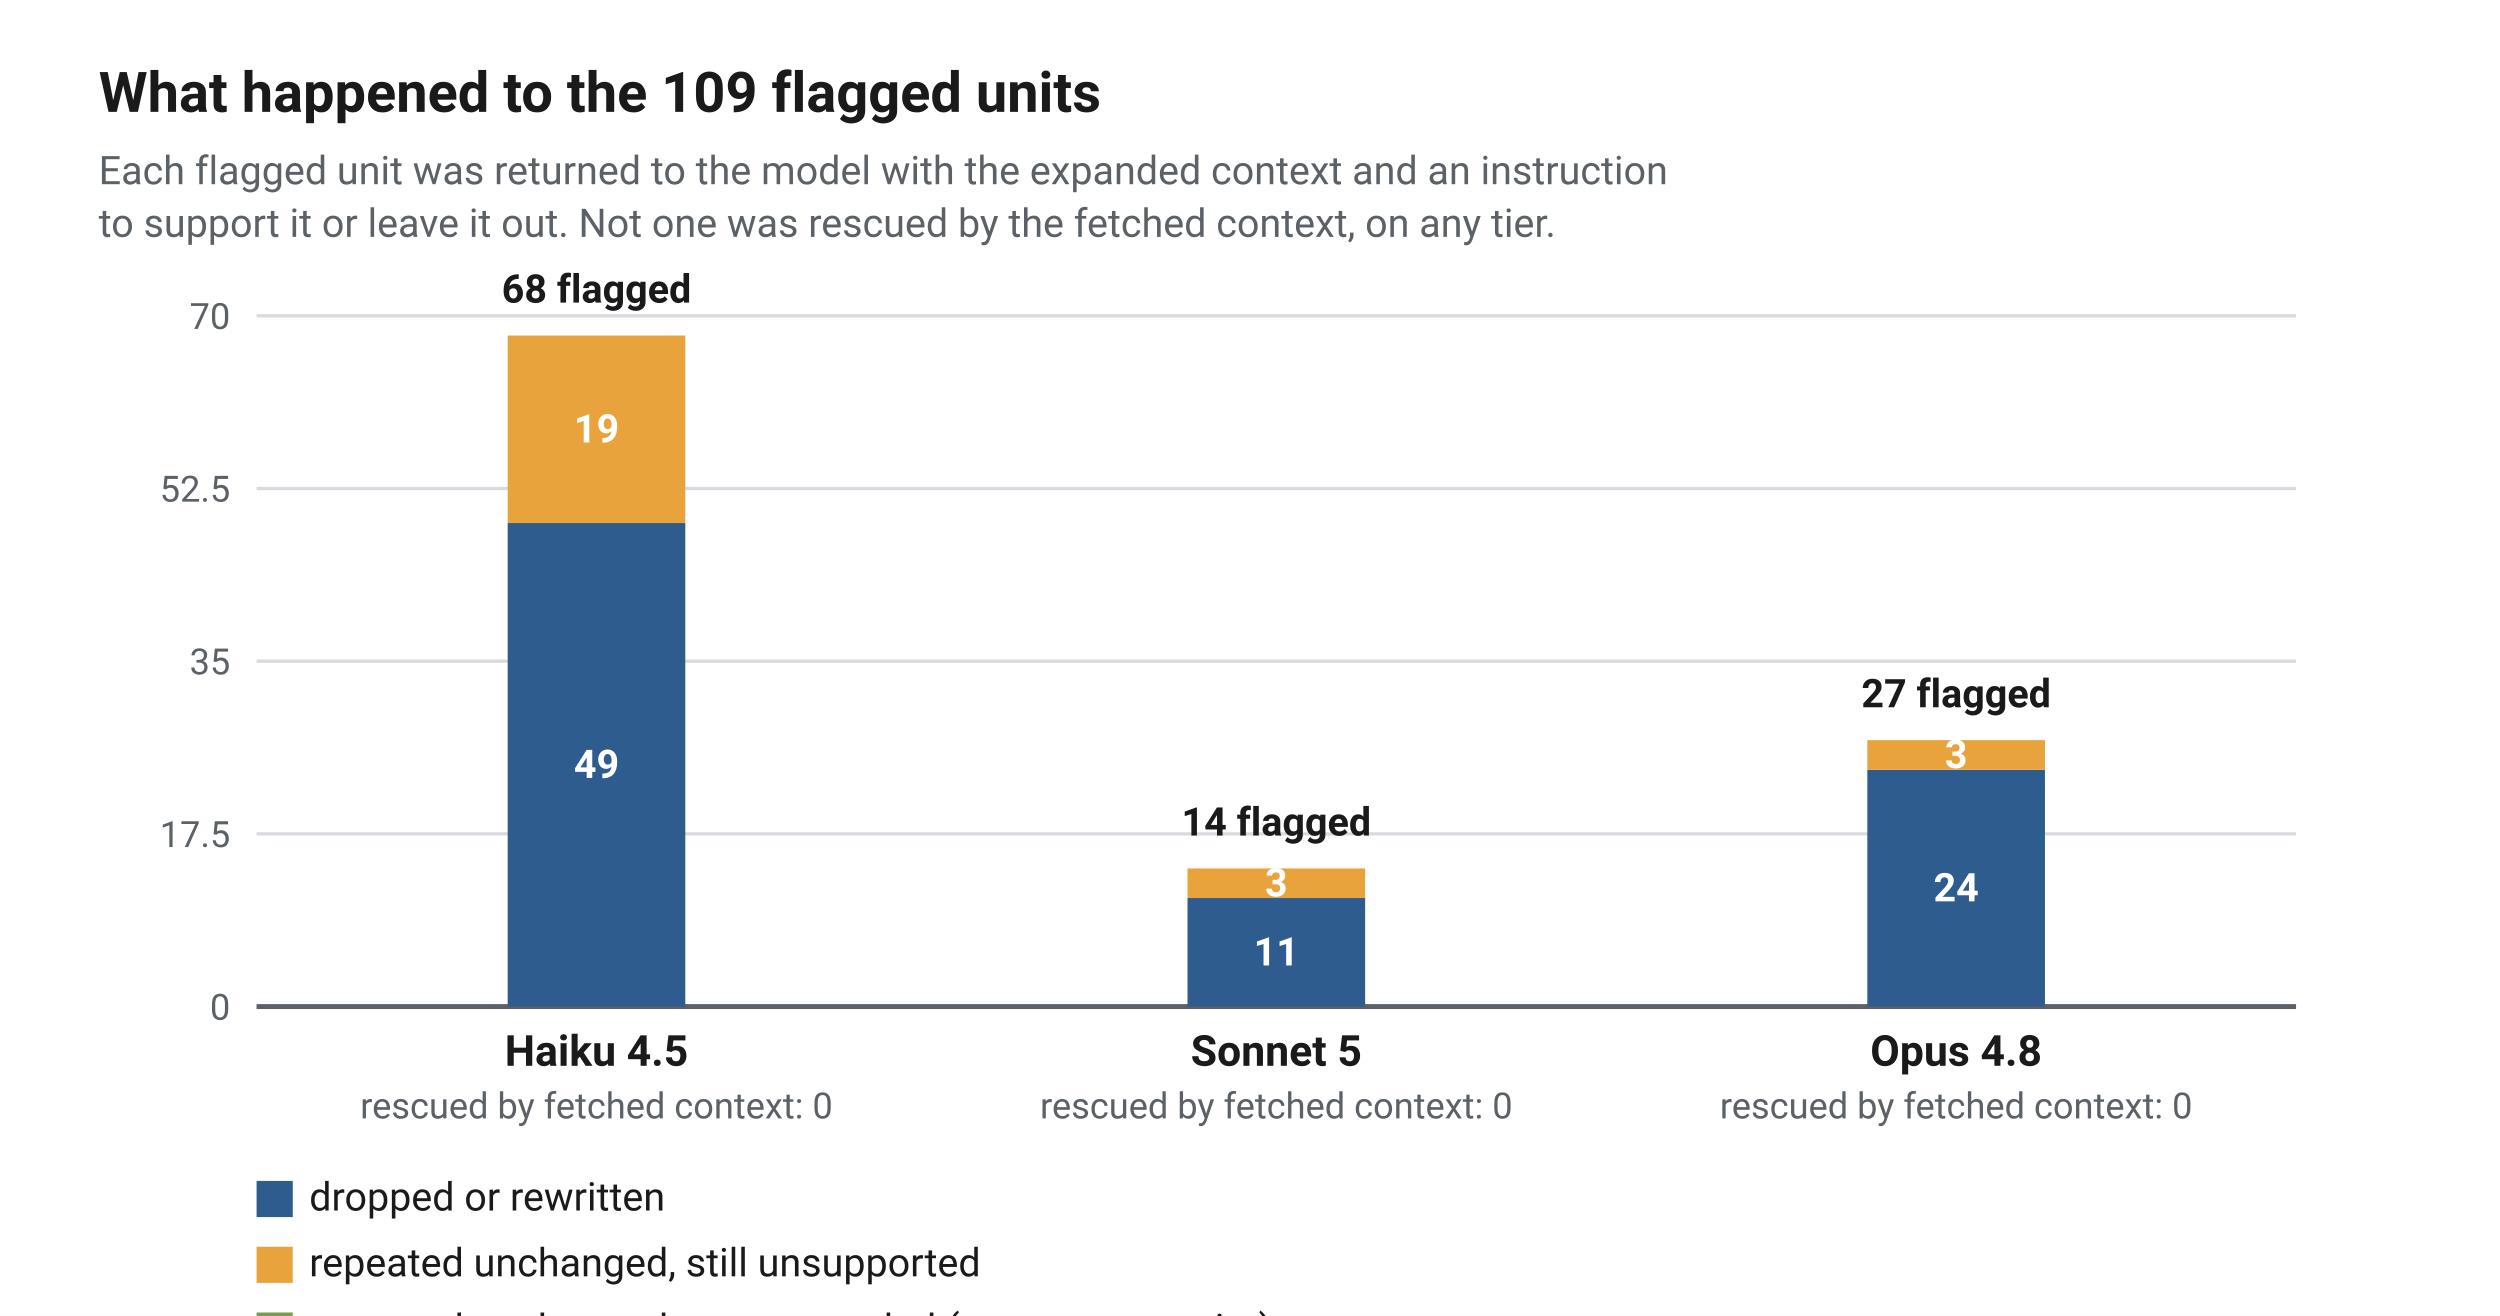
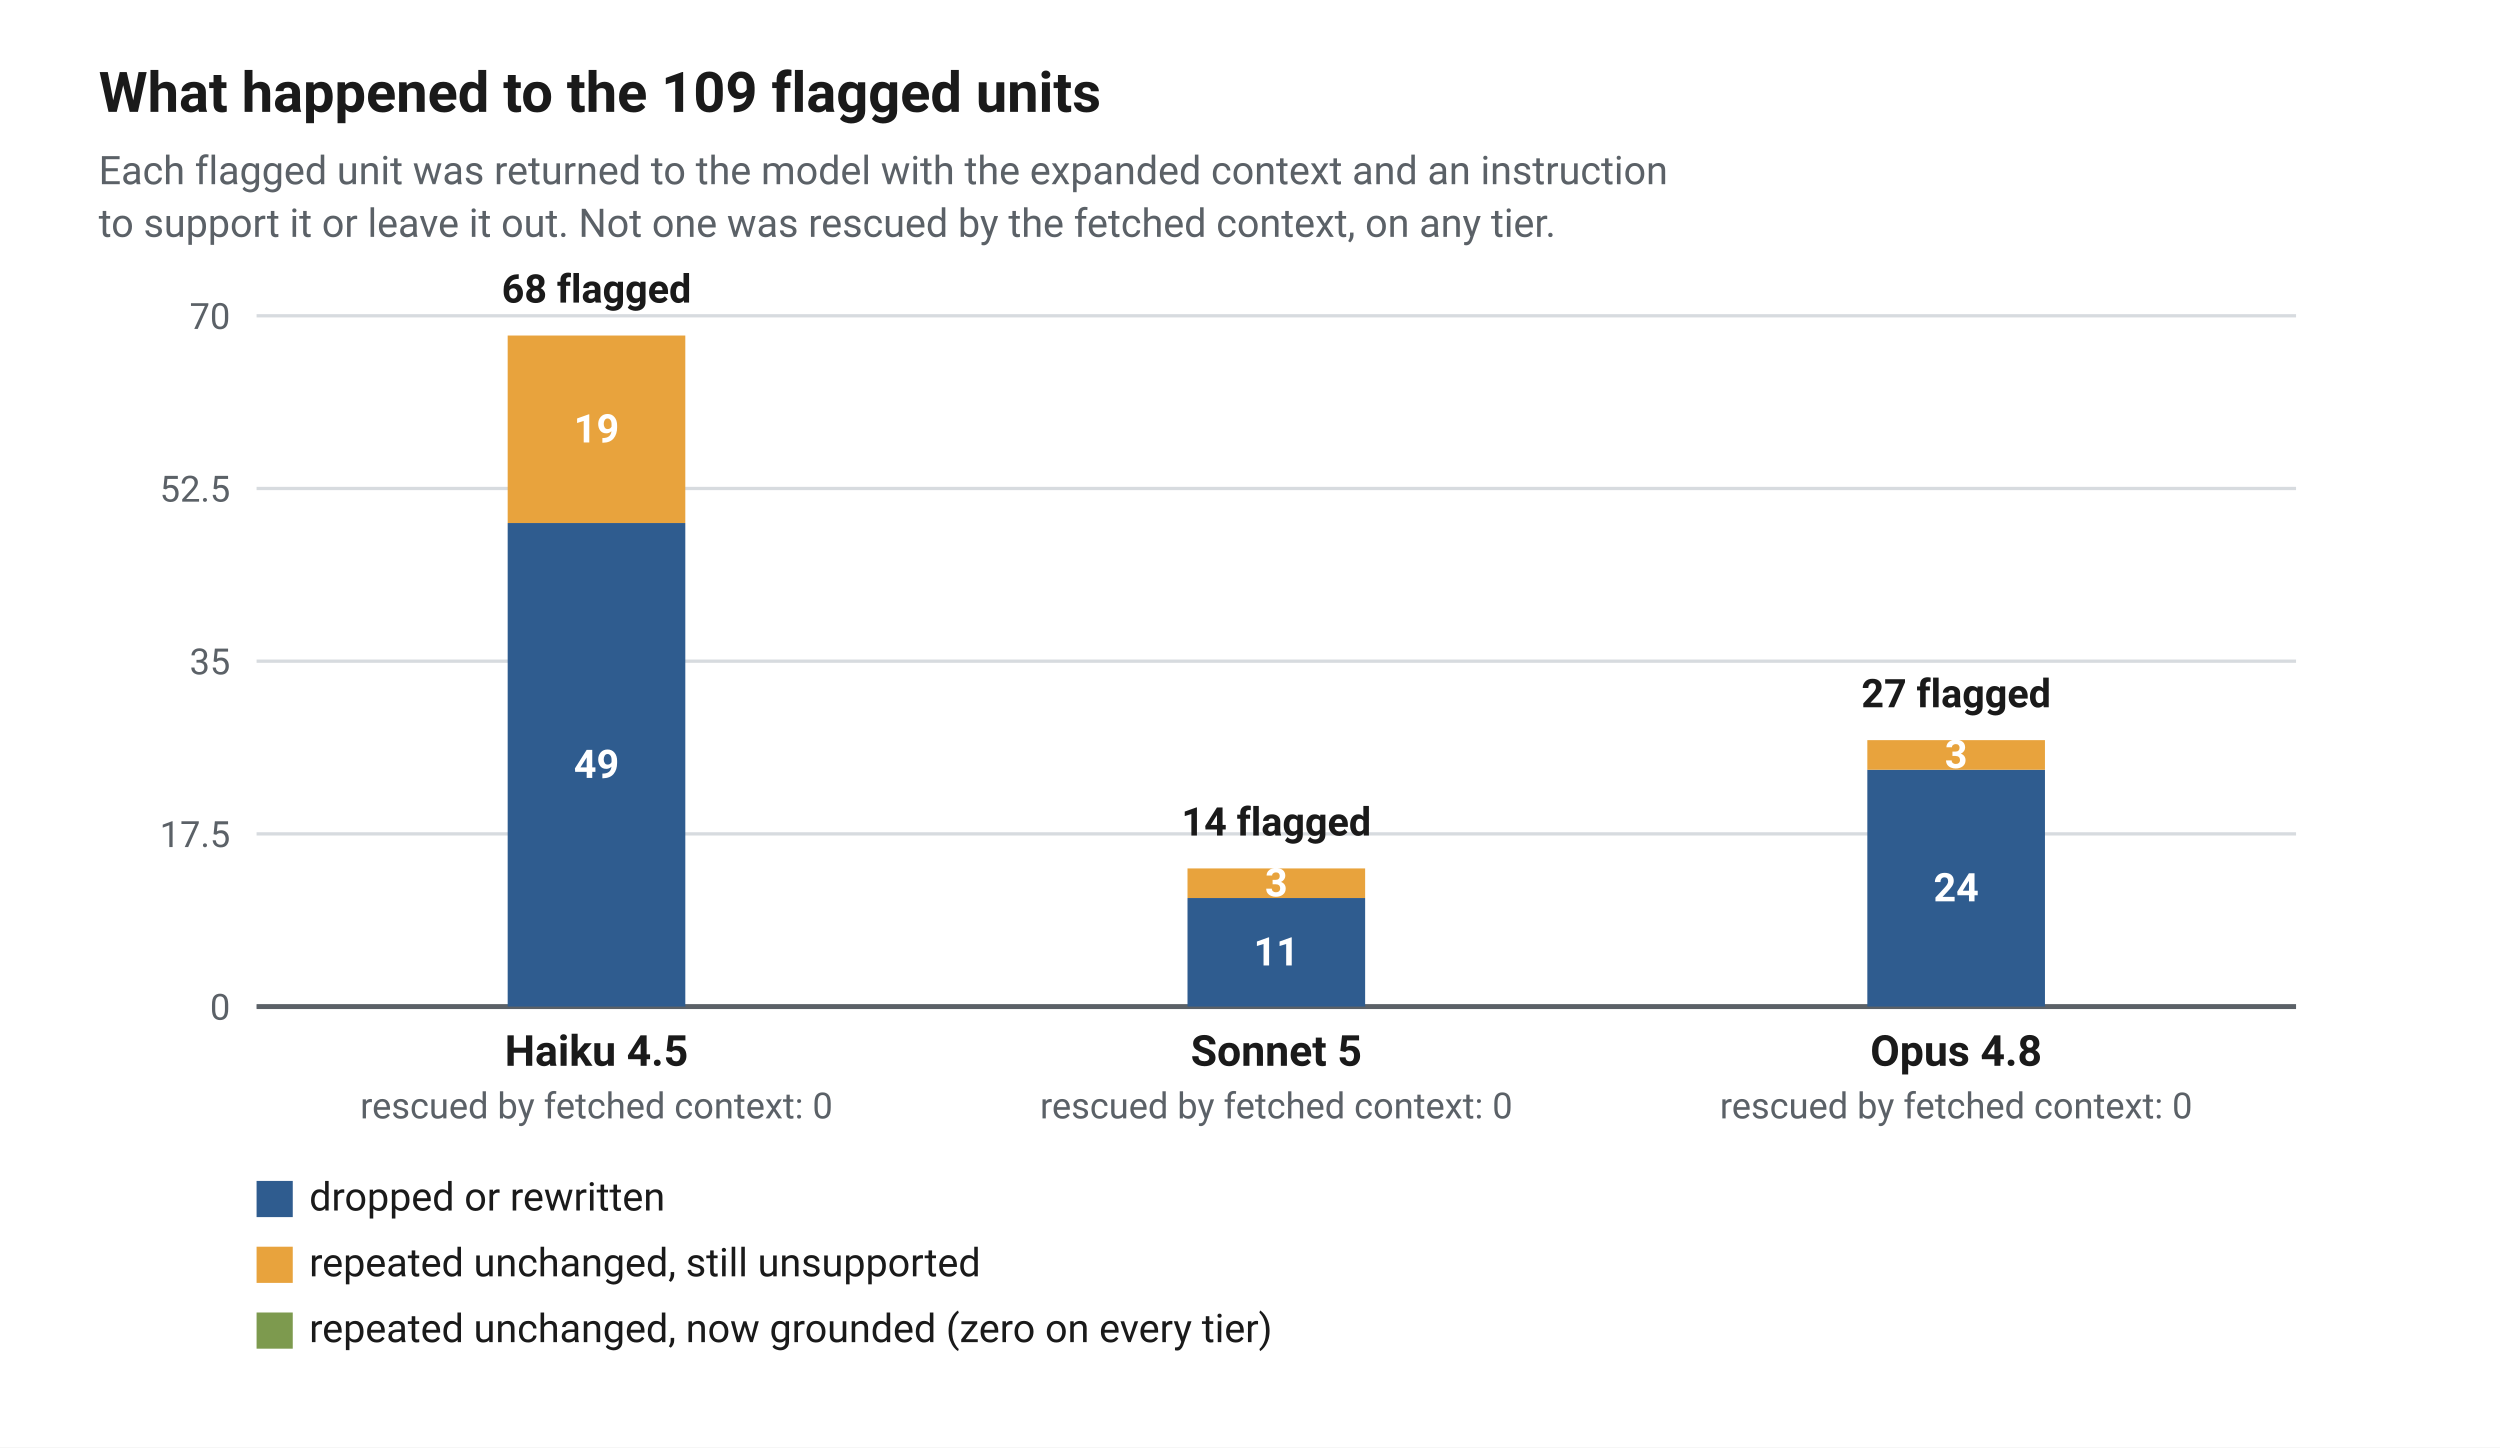
- <svg xmlns="http://www.w3.org/2000/svg" width="760" height="400" viewBox="0 0 760 400" role="img" aria-labelledby="figure-title figure-desc">
-   <rect x="0" y="0" width="760" height="400" fill="#ffffff" />
+ <svg xmlns="http://www.w3.org/2000/svg" width="760" height="440" viewBox="0 0 760 440" role="img" aria-labelledby="figure-title figure-desc">
+   <rect x="0" y="0" width="760" height="440" fill="#ffffff" />
  <text x="30" y="34" font-size="17" font-family="system-ui, -apple-system, Segoe UI, Roboto, Helvetica, Arial, sans-serif" fill="#1a1a1a" font-weight="600">What happened to the 109 flagged units</text>
  <text x="30" y="56" font-size="12" font-family="system-ui, -apple-system, Segoe UI, Roboto, Helvetica, Arial, sans-serif" fill="#5b6167">Each flagged unit was returned to the model with the expanded context and an instruction</text>
  <text x="30" y="72" font-size="12" font-family="system-ui, -apple-system, Segoe UI, Roboto, Helvetica, Arial, sans-serif" fill="#5b6167">to support it or leave it out. Not one was rescued by the fetched context, on any tier.</text>
  <line x1="78" y1="306" x2="698" y2="306" stroke="#d7dbdf" stroke-width="1" />
  <text x="70" y="310" font-size="11" font-family="system-ui, -apple-system, Segoe UI, Roboto, Helvetica, Arial, sans-serif" fill="#5b6167" text-anchor="end">0</text>
  <line x1="78" y1="253.5" x2="698" y2="253.5" stroke="#d7dbdf" stroke-width="1" />
  <text x="70" y="257.5" font-size="11" font-family="system-ui, -apple-system, Segoe UI, Roboto, Helvetica, Arial, sans-serif" fill="#5b6167" text-anchor="end">17.5</text>
  <line x1="78" y1="201" x2="698" y2="201" stroke="#d7dbdf" stroke-width="1" />
  <text x="70" y="205" font-size="11" font-family="system-ui, -apple-system, Segoe UI, Roboto, Helvetica, Arial, sans-serif" fill="#5b6167" text-anchor="end">35</text>
  <line x1="78" y1="148.5" x2="698" y2="148.5" stroke="#d7dbdf" stroke-width="1" />
  <text x="70" y="152.5" font-size="11" font-family="system-ui, -apple-system, Segoe UI, Roboto, Helvetica, Arial, sans-serif" fill="#5b6167" text-anchor="end">52.5</text>
  <line x1="78" y1="96" x2="698" y2="96" stroke="#d7dbdf" stroke-width="1" />
  <text x="70" y="100" font-size="11" font-family="system-ui, -apple-system, Segoe UI, Roboto, Helvetica, Arial, sans-serif" fill="#5b6167" text-anchor="end">70</text>
  <line x1="78" y1="306" x2="698" y2="306" stroke="#5b6167" stroke-width="1.5" />
  <rect x="154.333" y="159" width="54" height="147" fill="#2f5c8f" />
  <text x="181.333" y="236.5" font-size="12" font-family="system-ui, -apple-system, Segoe UI, Roboto, Helvetica, Arial, sans-serif" fill="#ffffff" text-anchor="middle" font-weight="600">49</text>
  <rect x="154.333" y="102" width="54" height="57" fill="#e8a33d" />
  <text x="181.333" y="134.5" font-size="12" font-family="system-ui, -apple-system, Segoe UI, Roboto, Helvetica, Arial, sans-serif" fill="#ffffff" text-anchor="middle" font-weight="600">19</text>
  <text x="181.333" y="92" font-size="12" font-family="system-ui, -apple-system, Segoe UI, Roboto, Helvetica, Arial, sans-serif" fill="#1a1a1a" text-anchor="middle" font-weight="600">68 flagged</text>
  <text x="181.333" y="324" font-size="13" font-family="system-ui, -apple-system, Segoe UI, Roboto, Helvetica, Arial, sans-serif" fill="#1a1a1a" text-anchor="middle" font-weight="600">Haiku 4.5</text>
  <text x="181.333" y="340" font-size="11" font-family="system-ui, -apple-system, Segoe UI, Roboto, Helvetica, Arial, sans-serif" fill="#5b6167" text-anchor="middle">rescued by fetched context: 0</text>
  <rect x="361" y="273" width="54" height="33" fill="#2f5c8f" />
  <text x="388" y="293.5" font-size="12" font-family="system-ui, -apple-system, Segoe UI, Roboto, Helvetica, Arial, sans-serif" fill="#ffffff" text-anchor="middle" font-weight="600">11</text>
  <rect x="361" y="264" width="54" height="9" fill="#e8a33d" />
  <text x="388" y="272.5" font-size="12" font-family="system-ui, -apple-system, Segoe UI, Roboto, Helvetica, Arial, sans-serif" fill="#ffffff" text-anchor="middle" font-weight="600">3</text>
  <text x="388" y="254" font-size="12" font-family="system-ui, -apple-system, Segoe UI, Roboto, Helvetica, Arial, sans-serif" fill="#1a1a1a" text-anchor="middle" font-weight="600">14 flagged</text>
  <text x="388" y="324" font-size="13" font-family="system-ui, -apple-system, Segoe UI, Roboto, Helvetica, Arial, sans-serif" fill="#1a1a1a" text-anchor="middle" font-weight="600">Sonnet 5</text>
  <text x="388" y="340" font-size="11" font-family="system-ui, -apple-system, Segoe UI, Roboto, Helvetica, Arial, sans-serif" fill="#5b6167" text-anchor="middle">rescued by fetched context: 0</text>
  <rect x="567.667" y="234" width="54" height="72" fill="#2f5c8f" />
  <text x="594.667" y="274" font-size="12" font-family="system-ui, -apple-system, Segoe UI, Roboto, Helvetica, Arial, sans-serif" fill="#ffffff" text-anchor="middle" font-weight="600">24</text>
  <rect x="567.667" y="225" width="54" height="9" fill="#e8a33d" />
  <text x="594.667" y="233.5" font-size="12" font-family="system-ui, -apple-system, Segoe UI, Roboto, Helvetica, Arial, sans-serif" fill="#ffffff" text-anchor="middle" font-weight="600">3</text>
  <text x="594.667" y="215" font-size="12" font-family="system-ui, -apple-system, Segoe UI, Roboto, Helvetica, Arial, sans-serif" fill="#1a1a1a" text-anchor="middle" font-weight="600">27 flagged</text>
  <text x="594.667" y="324" font-size="13" font-family="system-ui, -apple-system, Segoe UI, Roboto, Helvetica, Arial, sans-serif" fill="#1a1a1a" text-anchor="middle" font-weight="600">Opus 4.8</text>
  <text x="594.667" y="340" font-size="11" font-family="system-ui, -apple-system, Segoe UI, Roboto, Helvetica, Arial, sans-serif" fill="#5b6167" text-anchor="middle">rescued by fetched context: 0</text>
  <rect x="78" y="359" width="11" height="11" fill="#2f5c8f" />
  <text x="94" y="368" font-size="12" font-family="system-ui, -apple-system, Segoe UI, Roboto, Helvetica, Arial, sans-serif" fill="#1a1a1a">dropped or rewritten</text>
  <rect x="78" y="379" width="11" height="11" fill="#e8a33d" />
  <text x="94" y="388" font-size="12" font-family="system-ui, -apple-system, Segoe UI, Roboto, Helvetica, Arial, sans-serif" fill="#1a1a1a">repeated unchanged, still unsupported</text>
  <rect x="78" y="399" width="11" height="11" fill="#7d9a4e" />
  <text x="94" y="408" font-size="12" font-family="system-ui, -apple-system, Segoe UI, Roboto, Helvetica, Arial, sans-serif" fill="#1a1a1a">repeated unchanged, now grounded (zero on every tier)</text>
</svg>
